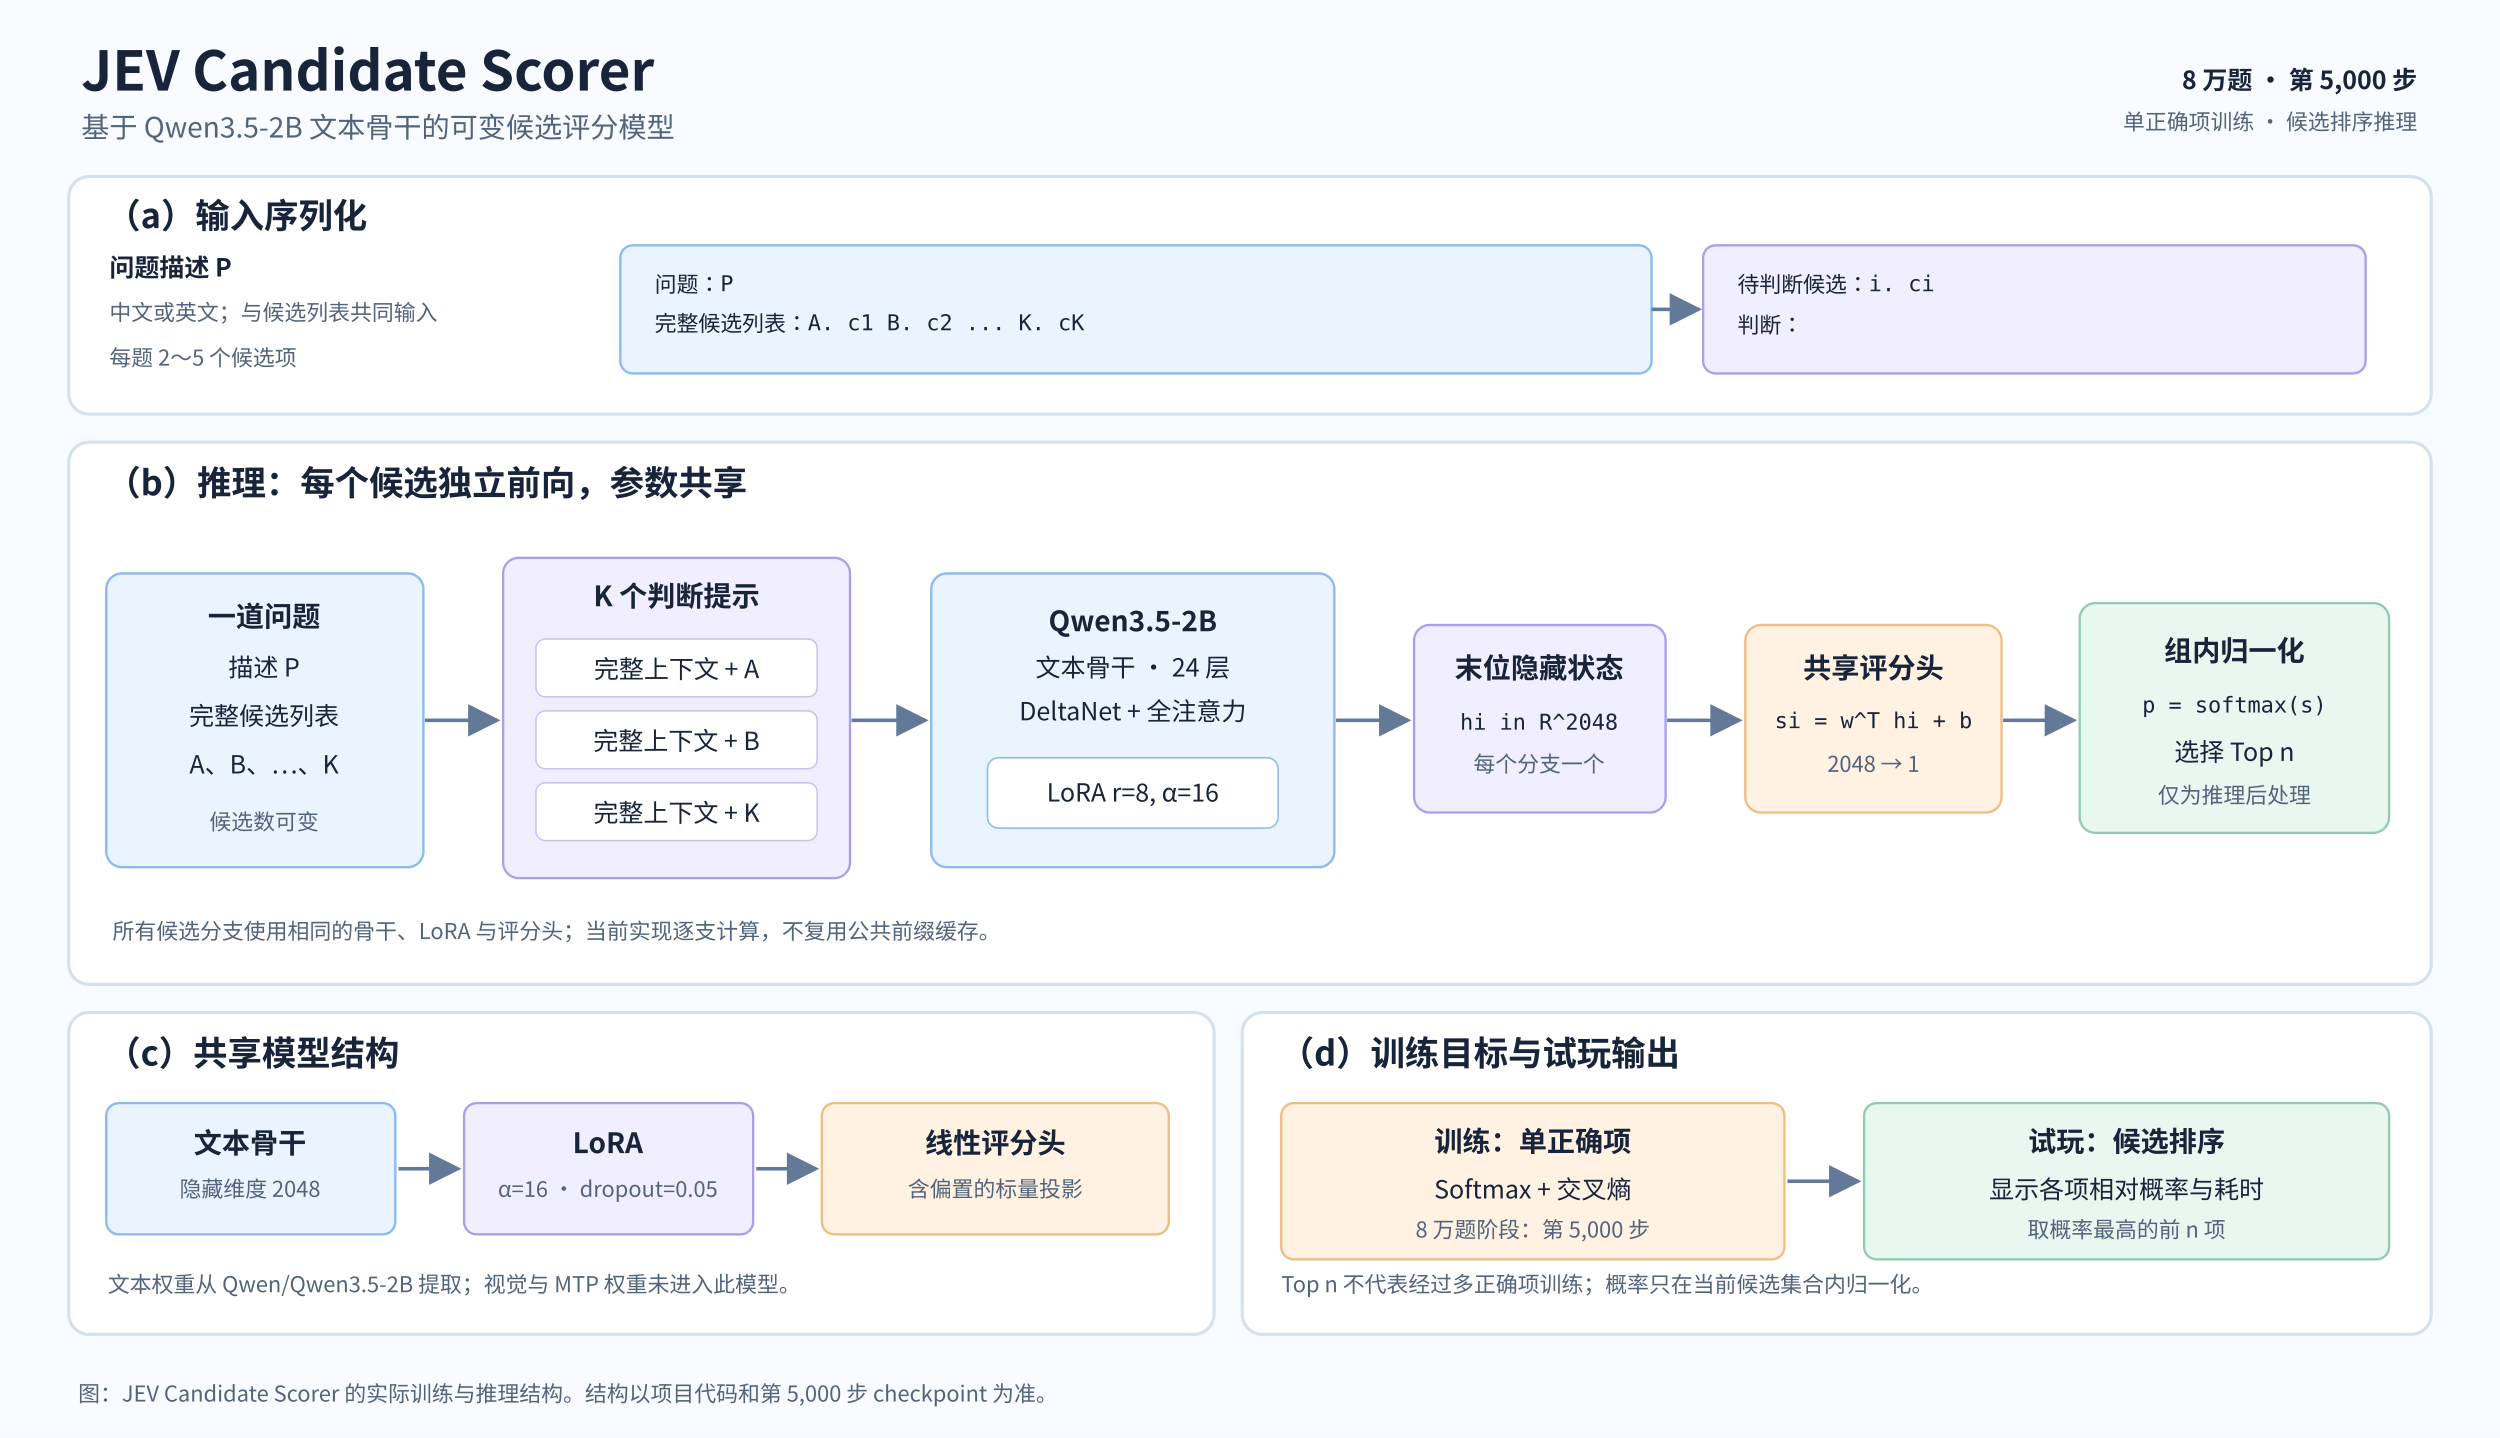
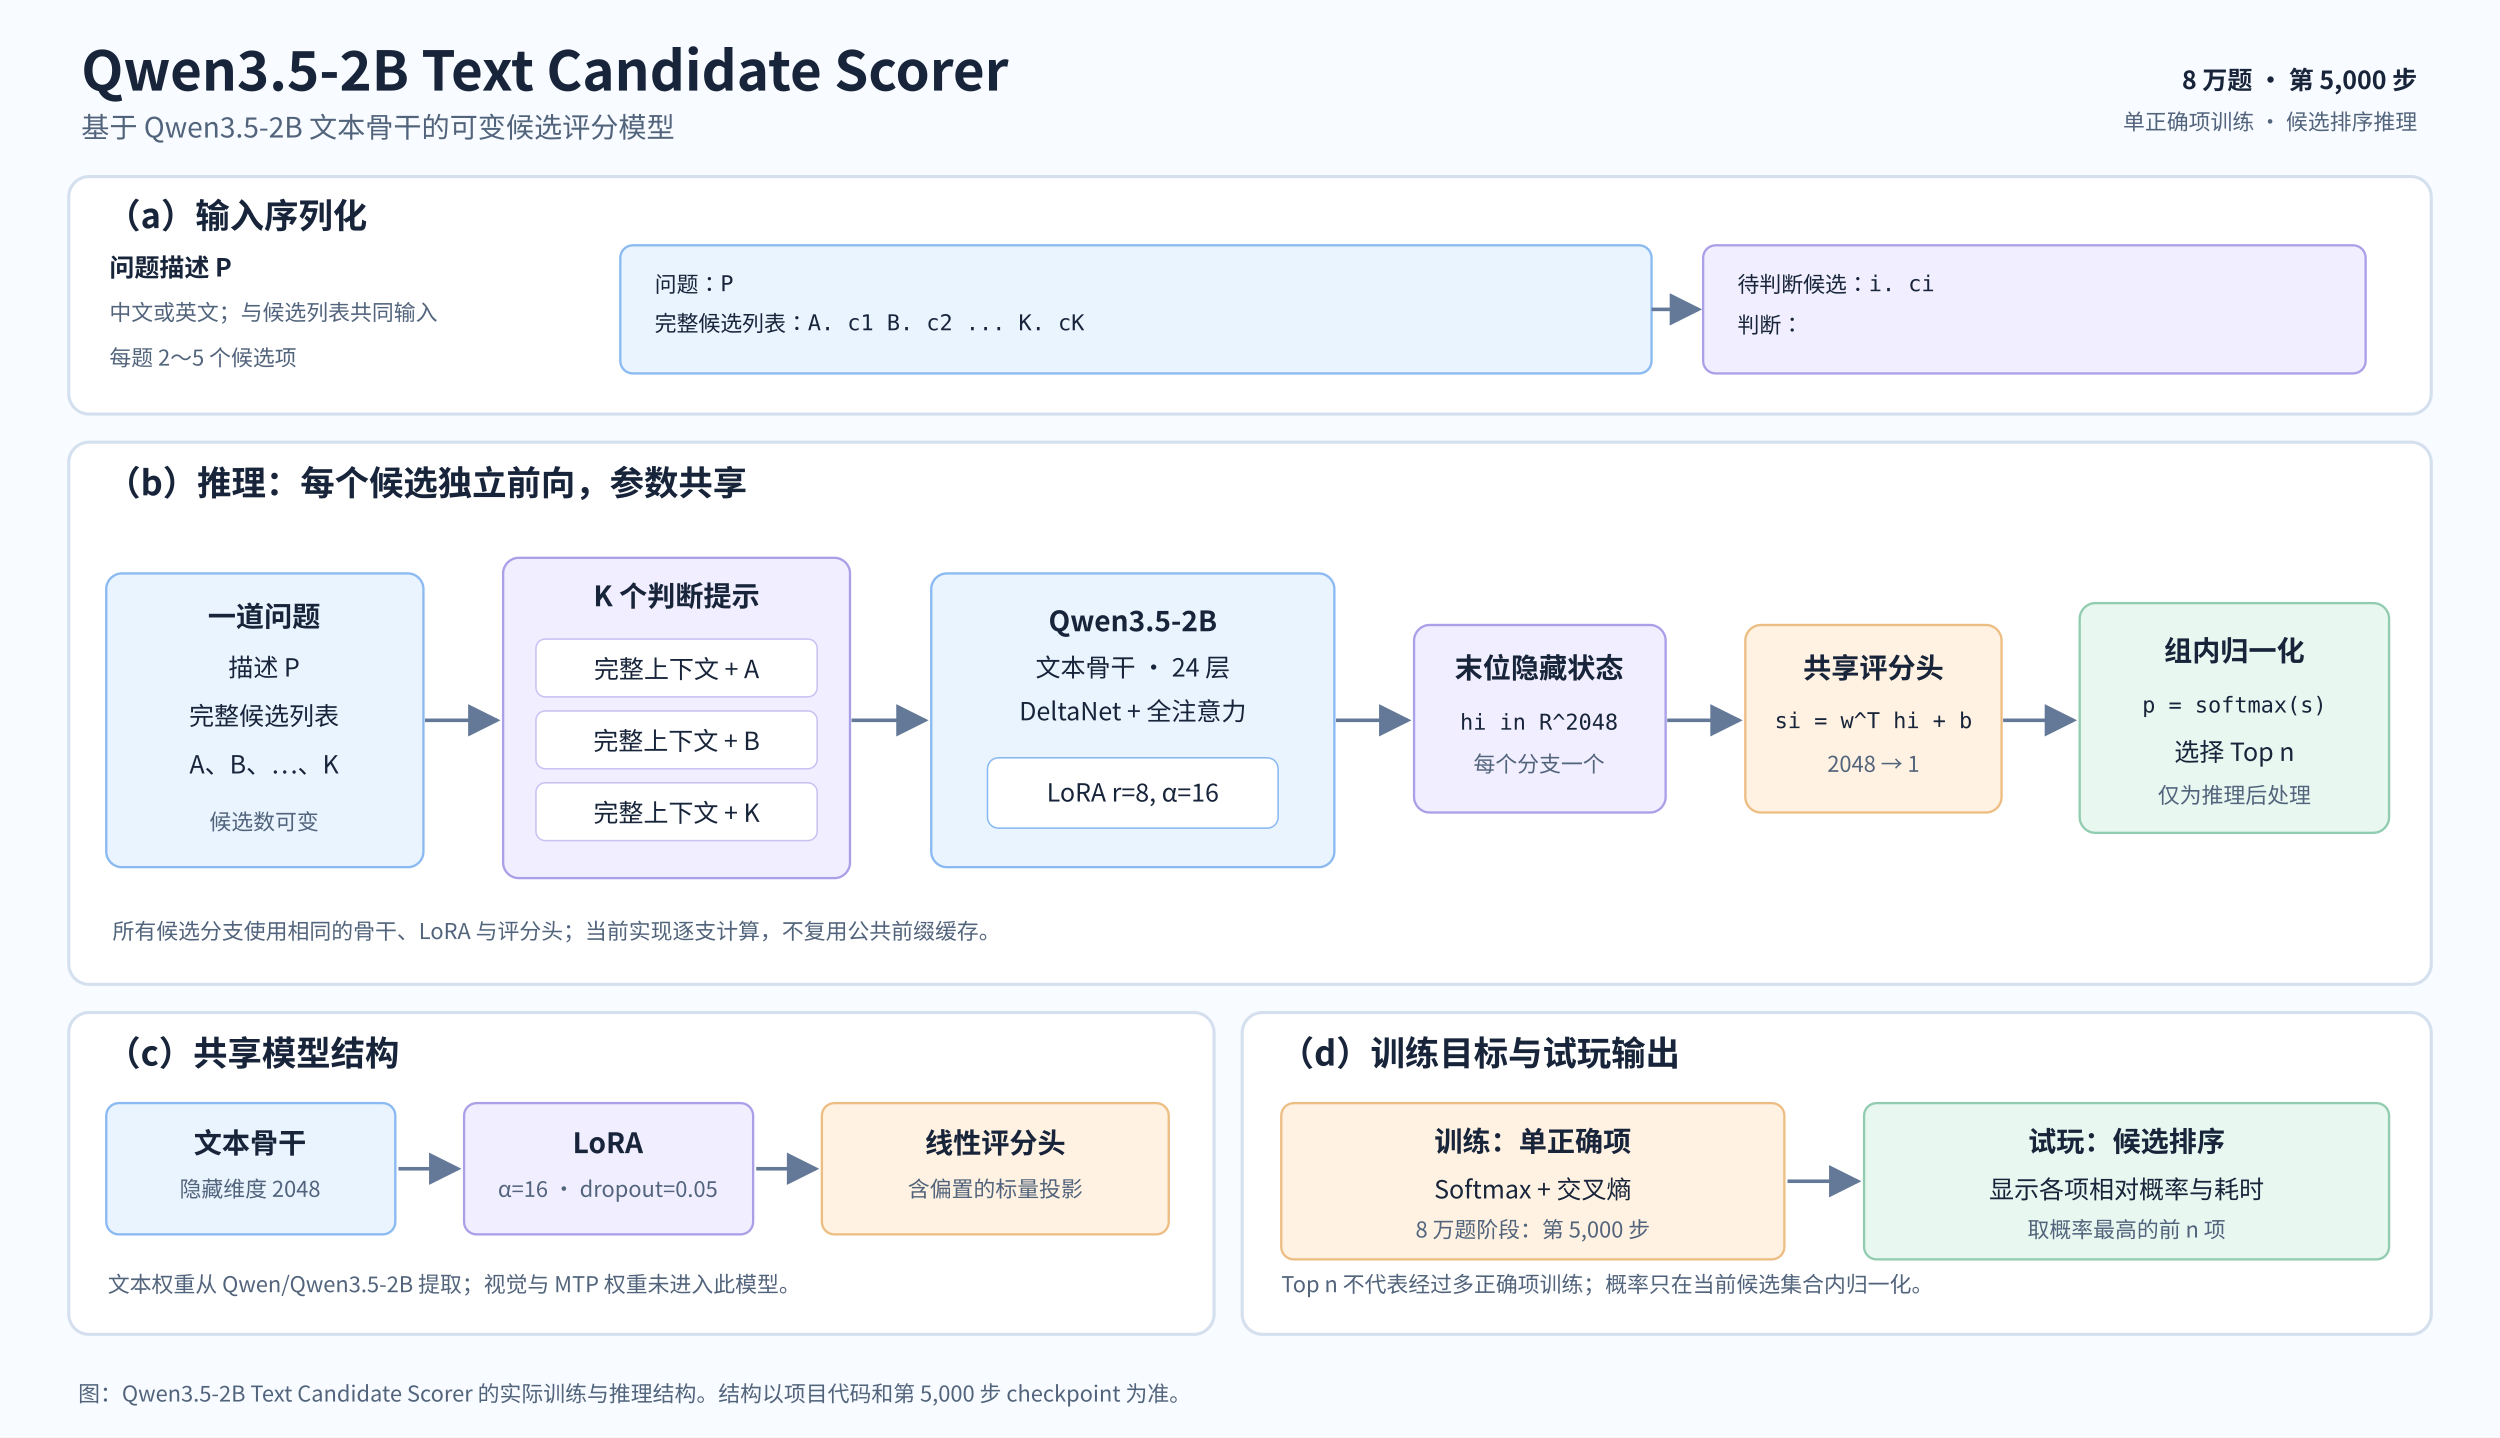
<svg xmlns="http://www.w3.org/2000/svg" width="1600" height="920" viewBox="0 0 1600 920" role="img" aria-labelledby="title description">
  <defs>
    <style>
      text { font-family: "SimHei", "Microsoft YaHei", "Noto Sans CJK SC", "PingFang SC", sans-serif; fill: #17243a; }
      .title { font-size: 35px; font-weight: 750; }
      .subtitle { font-size: 18px; fill: #52647c; }
      .panel-title { font-size: 22px; font-weight: 700; }
      .box-title { font-size: 18px; font-weight: 700; }
      .body { font-size: 16px; }
      .small { font-size: 14px; fill: #52647c; }
      .mono { font-family: "SimHei", "Cascadia Code", "Consolas", monospace; font-size: 14px; }
      .panel { fill: #fff; stroke: #d5e0ef; stroke-width: 2; }
      .blue { fill: #eaf4ff; stroke: #8abaf1; stroke-width: 1.5; }
      .violet { fill: #f1efff; stroke: #aaa0e8; stroke-width: 1.5; }
      .orange { fill: #fff2e2; stroke: #edbe83; stroke-width: 1.5; }
      .green { fill: #e9f7f1; stroke: #91ccb0; stroke-width: 1.5; }
      .line { stroke: #637997; stroke-width: 2.3; fill: none; marker-end: url(#arrow); }
      .dash { stroke: #8ba1bc; stroke-width: 1.6; stroke-dasharray: 6 6; fill: none; }
    </style>
    <marker id="arrow" markerWidth="9" markerHeight="9" refX="8" refY="4.5" orient="auto">
      <path d="M0 0 L9 4.5 L0 9 Z" fill="#637997" />
    </marker>
  </defs>
  <rect width="1600" height="920" fill="#f8fbff" />
-   <text x="52" y="58" class="title">JEV Candidate Scorer</text>
+   <text x="52" y="58" class="title">Qwen3.5-2B Text Candidate Scorer</text>
  <text x="52" y="88" class="subtitle">基于 Qwen3.5-2B 文本骨干的可变候选评分模型</text>
  <text x="1547" y="57" text-anchor="end" class="body" font-weight="700">8 万题 · 第 5,000 步</text>
  <text x="1547" y="83" text-anchor="end" class="small">单正确项训练 · 候选排序推理</text>
  <rect x="44" y="113" width="1512" height="152" rx="13" class="panel" />
  <text x="68" y="146" class="panel-title">（a）输入序列化</text>
  <text x="70" y="177" class="body" font-weight="700">问题描述 P</text>
  <text x="70" y="205" class="small">中文或英文；与候选列表共同输入</text>
  <text x="70" y="234" class="small">每题 2～5 个候选项</text>
  <rect x="397" y="157" width="660" height="82" rx="8" class="blue" />
  <text x="419" y="187" class="mono">问题：P</text>
  <text x="419" y="212" class="mono">完整候选列表：A. c1  B. c2  ...  K. cK</text>
  <rect x="1090" y="157" width="424" height="82" rx="8" class="violet" />
  <text x="1112" y="187" class="mono">待判断候选：i. ci</text>
  <text x="1112" y="213" class="mono">判断：</text>
  <path d="M1057 198 H1087" class="line" />
  <rect x="44" y="283" width="1512" height="347" rx="13" class="panel" />
  <text x="68" y="317" class="panel-title">（b）推理：每个候选独立前向，参数共享</text>
  <rect x="68" y="367" width="203" height="188" rx="10" class="blue" />
  <text x="169" y="401" text-anchor="middle" class="box-title">一道问题</text>
  <text x="169" y="433" text-anchor="middle" class="body">描述 P</text>
  <text x="169" y="464" text-anchor="middle" class="body">完整候选列表</text>
  <text x="169" y="495" text-anchor="middle" class="body">A、B、…、K</text>
  <text x="169" y="531" text-anchor="middle" class="small">候选数可变</text>
  <rect x="322" y="357" width="222" height="205" rx="10" class="violet" />
  <text x="433" y="388" text-anchor="middle" class="box-title">K 个判断提示</text>
  <rect x="343" y="409" width="180" height="37" rx="6" fill="#fff" stroke="#c9c2f2" />
  <rect x="343" y="455" width="180" height="37" rx="6" fill="#fff" stroke="#c9c2f2" />
  <rect x="343" y="501" width="180" height="37" rx="6" fill="#fff" stroke="#c9c2f2" />
  <text x="433" y="434" text-anchor="middle" class="body">完整上下文 + A</text>
  <text x="433" y="480" text-anchor="middle" class="body">完整上下文 + B</text>
  <text x="433" y="526" text-anchor="middle" class="body">完整上下文 + K</text>
  <path d="M272 461 H318" class="line" />
  <rect x="596" y="367" width="258" height="188" rx="10" class="blue" />
  <text x="725" y="404" text-anchor="middle" class="box-title">Qwen3.5-2B</text>
  <text x="725" y="433" text-anchor="middle" class="body">文本骨干 · 24 层</text>
  <text x="725" y="461" text-anchor="middle" class="body">DeltaNet + 全注意力</text>
  <rect x="632" y="485" width="186" height="45" rx="7" fill="#fff" stroke="#8abaf1" />
  <text x="725" y="513" text-anchor="middle" class="body">LoRA r=8, α=16</text>
  <path d="M545 461 H592" class="line" />
  <rect x="905" y="400" width="161" height="120" rx="10" class="violet" />
  <text x="985" y="434" text-anchor="middle" class="box-title">末位隐藏状态</text>
  <text x="985" y="467" text-anchor="middle" class="mono">hi in R^2048</text>
  <text x="985" y="494" text-anchor="middle" class="small">每个分支一个</text>
  <path d="M855 461 H901" class="line" />
  <rect x="1117" y="400" width="164" height="120" rx="10" class="orange" />
  <text x="1199" y="434" text-anchor="middle" class="box-title">共享评分头</text>
  <text x="1199" y="466" text-anchor="middle" class="mono">si = w^T hi + b</text>
  <text x="1199" y="494" text-anchor="middle" class="small">2048 → 1</text>
  <path d="M1067 461 H1113" class="line" />
  <rect x="1331" y="386" width="198" height="147" rx="10" class="green" />
  <text x="1430" y="423" text-anchor="middle" class="box-title">组内归一化</text>
  <text x="1430" y="456" text-anchor="middle" class="mono">p = softmax(s)</text>
  <text x="1430" y="487" text-anchor="middle" class="body">选择 Top n</text>
  <text x="1430" y="514" text-anchor="middle" class="small">仅为推理后处理</text>
  <path d="M1282 461 H1327" class="line" />
  <text x="72" y="601" class="small">所有候选分支使用相同的骨干、LoRA 与评分头；当前实现逐支计算，不复用公共前缀缓存。</text>
  <rect x="44" y="648" width="733" height="206" rx="13" class="panel" />
  <text x="68" y="682" class="panel-title">（c）共享模型结构</text>
  <rect x="68" y="706" width="185" height="84" rx="8" class="blue" />
  <text x="160" y="738" text-anchor="middle" class="box-title">文本骨干</text>
  <text x="160" y="766" text-anchor="middle" class="small">隐藏维度 2048</text>
  <rect x="297" y="706" width="185" height="84" rx="8" class="violet" />
  <text x="389" y="738" text-anchor="middle" class="box-title">LoRA</text>
  <text x="389" y="766" text-anchor="middle" class="small">α=16 · dropout=0.05</text>
  <rect x="526" y="706" width="222" height="84" rx="8" class="orange" />
  <text x="637" y="738" text-anchor="middle" class="box-title">线性评分头</text>
  <text x="637" y="766" text-anchor="middle" class="small">含偏置的标量投影</text>
  <path d="M255 748 H293" class="line" />
  <path d="M484 748 H522" class="line" />
  <text x="69" y="827" class="small">文本权重从 Qwen/Qwen3.5-2B 提取；视觉与 MTP 权重未进入此模型。</text>
  <rect x="795" y="648" width="761" height="206" rx="13" class="panel" />
  <text x="819" y="682" class="panel-title">（d）训练目标与试玩输出</text>
  <rect x="820" y="706" width="322" height="100" rx="8" class="orange" />
  <text x="981" y="737" text-anchor="middle" class="box-title">训练：单正确项</text>
  <text x="981" y="767" text-anchor="middle" class="body">Softmax + 交叉熵</text>
  <text x="981" y="792" text-anchor="middle" class="small">8 万题阶段：第 5,000 步</text>
  <rect x="1193" y="706" width="336" height="100" rx="8" class="green" />
  <text x="1361" y="737" text-anchor="middle" class="box-title">试玩：候选排序</text>
  <text x="1361" y="767" text-anchor="middle" class="body">显示各项相对概率与耗时</text>
  <text x="1361" y="792" text-anchor="middle" class="small">取概率最高的前 n 项</text>
  <path d="M1144 756 H1189" class="line" />
  <text x="820" y="827" class="small">Top n 不代表经过多正确项训练；概率只在当前候选集合内归一化。</text>
-   <text x="50" y="897" class="small">图：JEV Candidate Scorer 的实际训练与推理结构。结构以项目代码和第 5,000 步 checkpoint 为准。</text>
+   <text x="50" y="897" class="small">图：Qwen3.5-2B Text Candidate Scorer 的实际训练与推理结构。结构以项目代码和第 5,000 步 checkpoint 为准。</text>
</svg>
